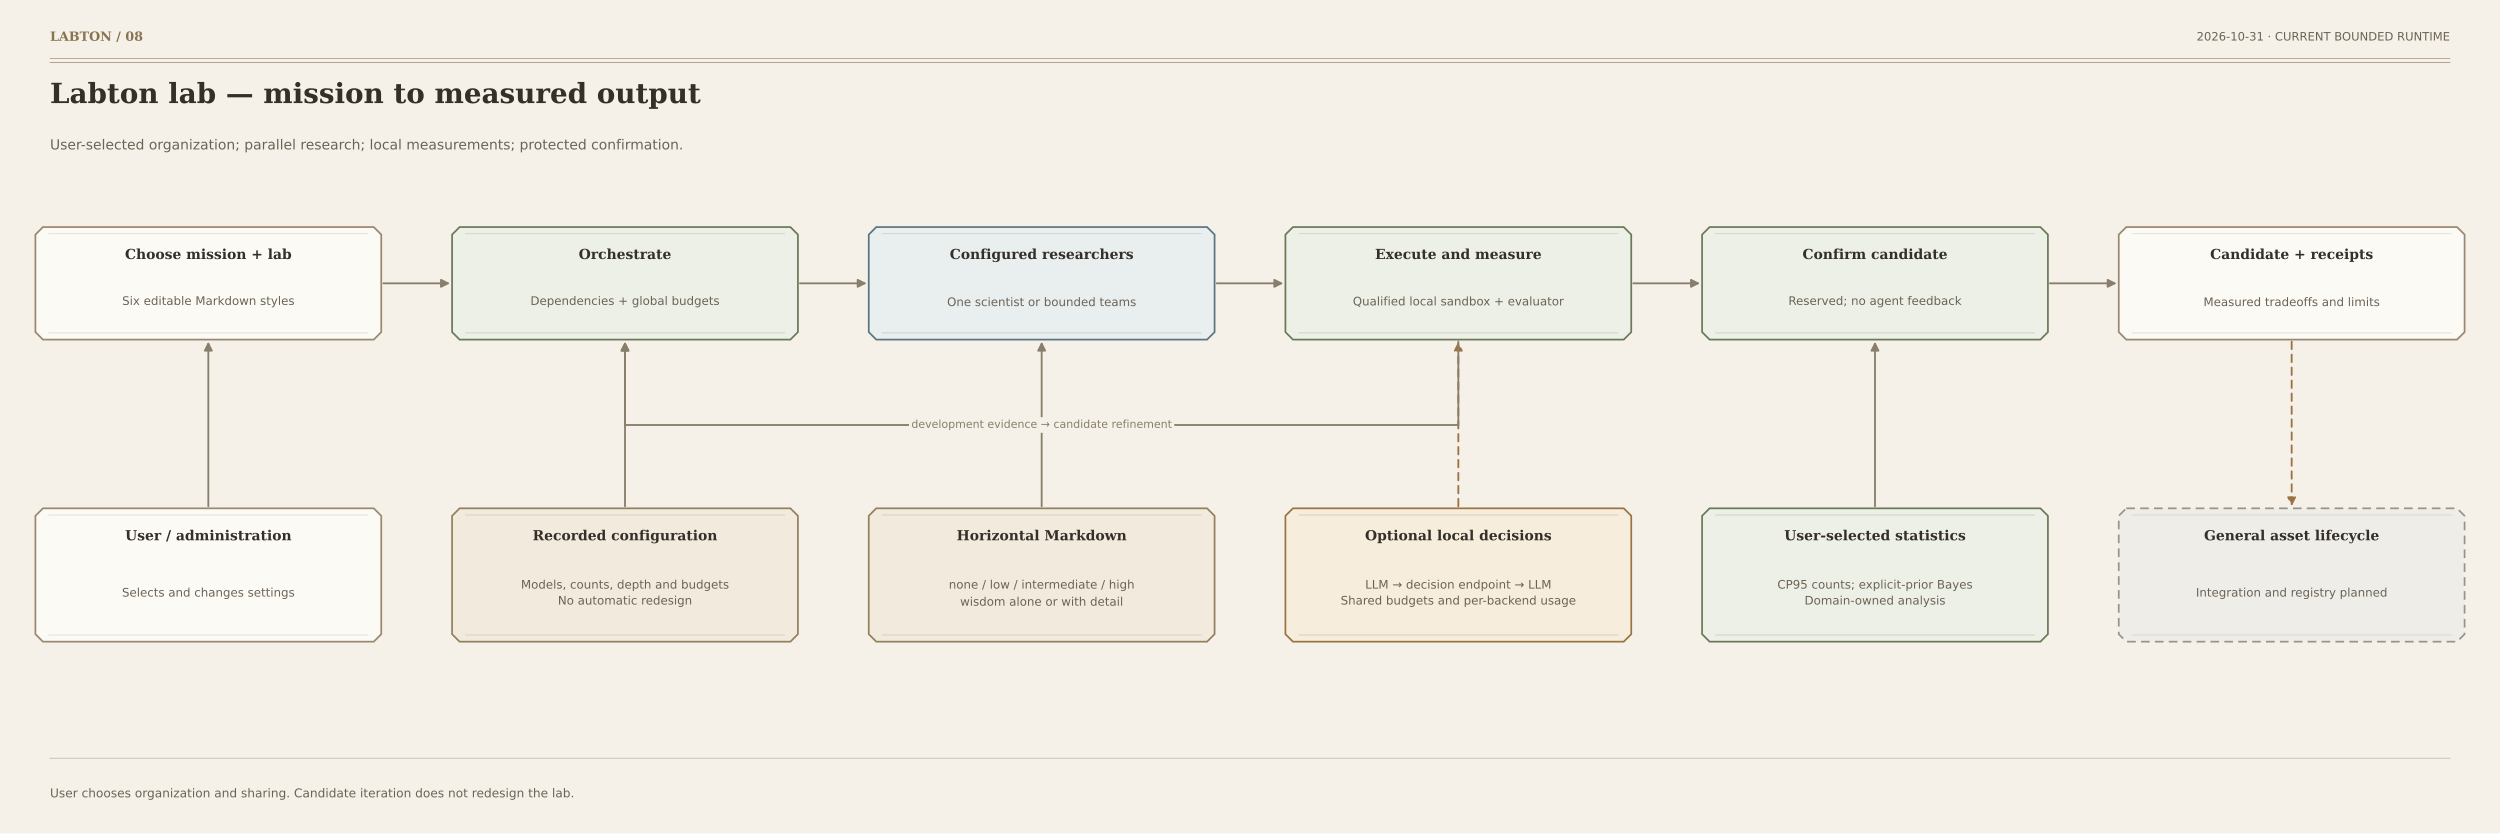
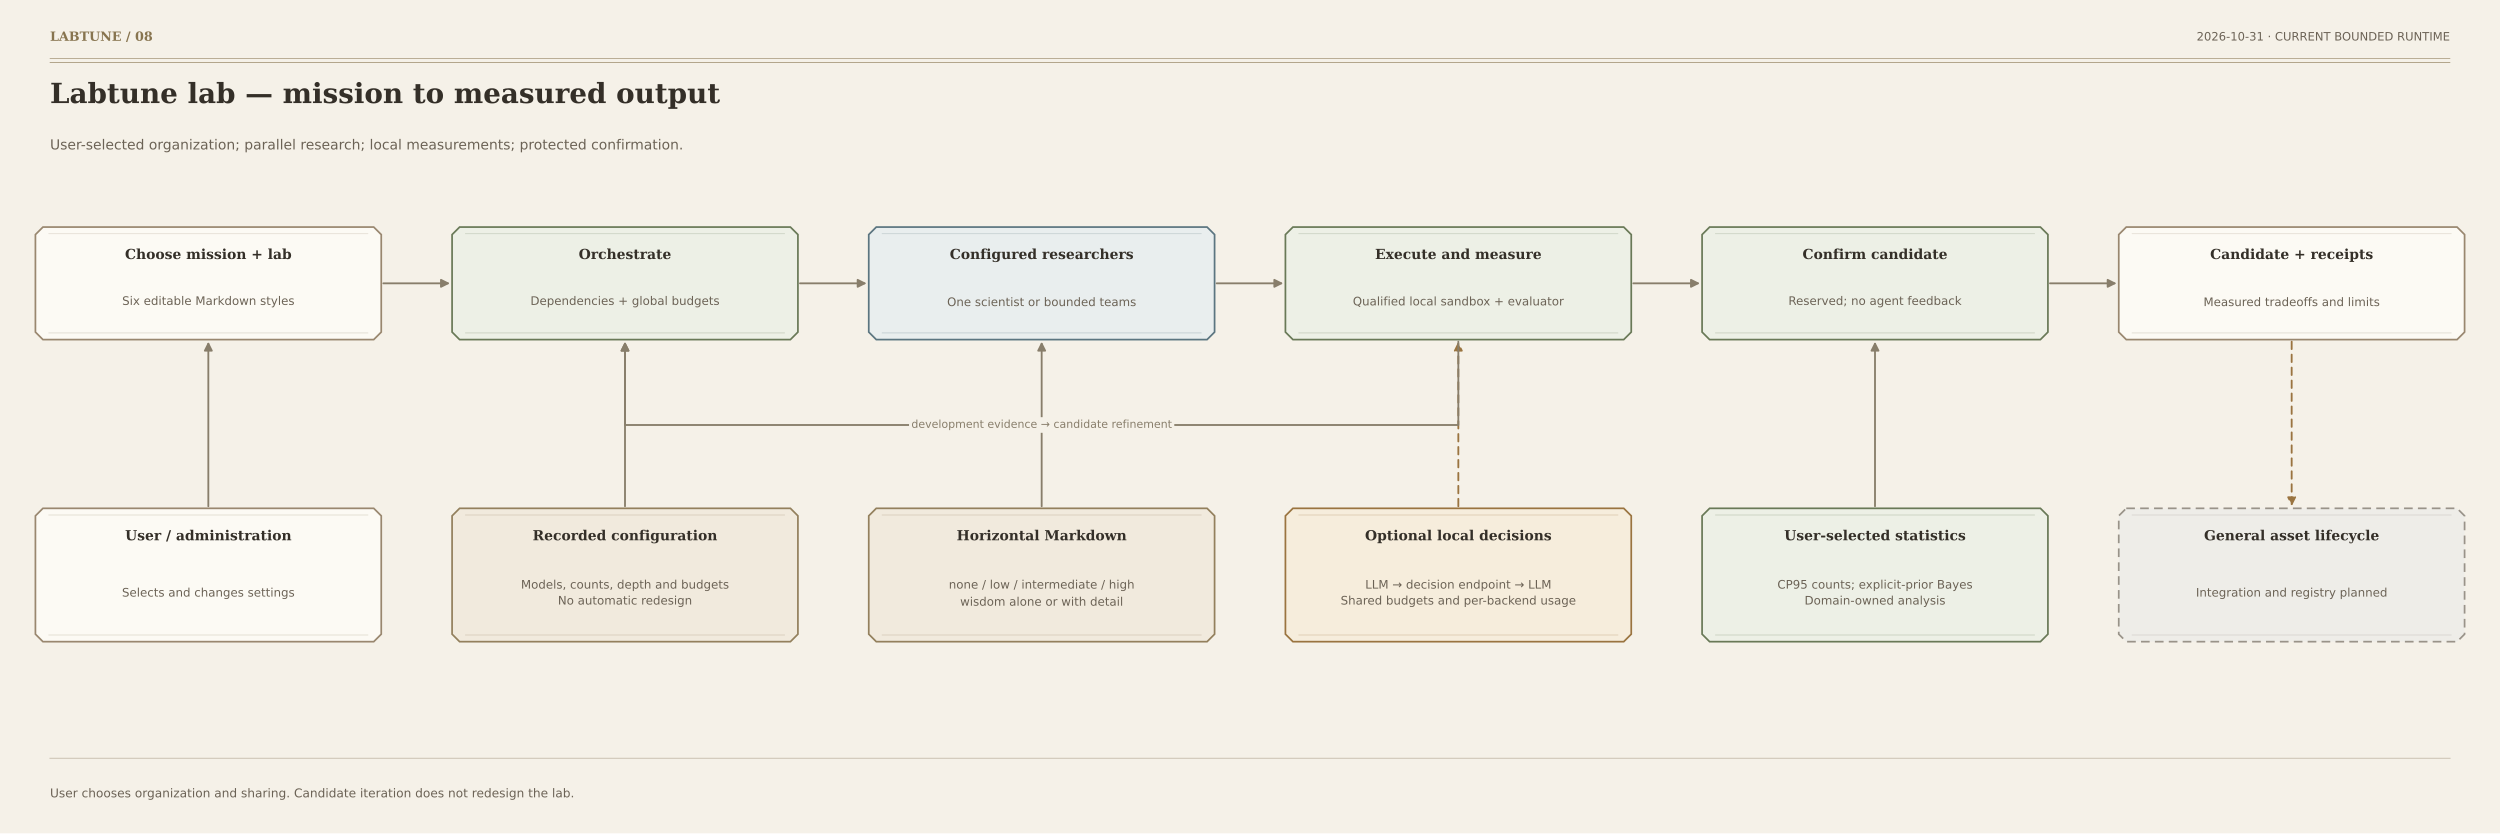
<svg xmlns="http://www.w3.org/2000/svg" width="2160pt" height="720pt" viewBox="0 0 2160 720" version="1.1">
  <defs>
    <style type="text/css">*{stroke-linejoin: round; stroke-linecap: butt}</style>
  </defs>
  <g id="figure_1">
    <g id="patch_1">
      <path d="M 0 720  L 2160 720  L 2160 0  L 0 0  z " style="fill: #f5f1e8" />
    </g>
    <g id="axes_1">
      <g id="patch_2">
-         <path d="M 331.2 244.8  L 387.011 244.8  " clip-path="url(#ped4c676564)" style="fill: none; stroke: #887e6b; stroke-width: 1.6; stroke-linecap: round" />
-         <path d="M 381.011 241.8  L 387.011 244.8  L 381.011 247.8  z " clip-path="url(#ped4c676564)" style="fill: #887e6b; stroke: #887e6b; stroke-width: 1.6; stroke-linecap: round" />
+         <path d="M 331.2 244.8  L 387.011 244.8  " clip-path="url(#pd4b52f6728)" style="fill: none; stroke: #887e6b; stroke-width: 1.6; stroke-linecap: round" />
+         <path d="M 381.011 241.8  L 387.011 244.8  L 381.011 247.8  z " clip-path="url(#pd4b52f6728)" style="fill: #887e6b; stroke: #887e6b; stroke-width: 1.6; stroke-linecap: round" />
      </g>
      <g id="patch_3">
-         <path d="M 691.2 244.8  L 747.011 244.8  " clip-path="url(#ped4c676564)" style="fill: none; stroke: #887e6b; stroke-width: 1.6; stroke-linecap: round" />
-         <path d="M 741.011 241.8  L 747.011 244.8  L 741.011 247.8  z " clip-path="url(#ped4c676564)" style="fill: #887e6b; stroke: #887e6b; stroke-width: 1.6; stroke-linecap: round" />
+         <path d="M 691.2 244.8  L 747.011 244.8  " clip-path="url(#pd4b52f6728)" style="fill: none; stroke: #887e6b; stroke-width: 1.6; stroke-linecap: round" />
+         <path d="M 741.011 241.8  L 747.011 244.8  L 741.011 247.8  z " clip-path="url(#pd4b52f6728)" style="fill: #887e6b; stroke: #887e6b; stroke-width: 1.6; stroke-linecap: round" />
      </g>
      <g id="patch_4">
-         <path d="M 1051.2 244.8  L 1107.011 244.8  " clip-path="url(#ped4c676564)" style="fill: none; stroke: #887e6b; stroke-width: 1.6; stroke-linecap: round" />
-         <path d="M 1101.011 241.8  L 1107.011 244.8  L 1101.011 247.8  z " clip-path="url(#ped4c676564)" style="fill: #887e6b; stroke: #887e6b; stroke-width: 1.6; stroke-linecap: round" />
+         <path d="M 1051.2 244.8  L 1107.011 244.8  " clip-path="url(#pd4b52f6728)" style="fill: none; stroke: #887e6b; stroke-width: 1.6; stroke-linecap: round" />
+         <path d="M 1101.011 241.8  L 1107.011 244.8  L 1101.011 247.8  z " clip-path="url(#pd4b52f6728)" style="fill: #887e6b; stroke: #887e6b; stroke-width: 1.6; stroke-linecap: round" />
      </g>
      <g id="patch_5">
-         <path d="M 1411.2 244.8  L 1467.011 244.8  " clip-path="url(#ped4c676564)" style="fill: none; stroke: #887e6b; stroke-width: 1.6; stroke-linecap: round" />
-         <path d="M 1461.011 241.8  L 1467.011 244.8  L 1461.011 247.8  z " clip-path="url(#ped4c676564)" style="fill: #887e6b; stroke: #887e6b; stroke-width: 1.6; stroke-linecap: round" />
+         <path d="M 1411.2 244.8  L 1467.011 244.8  " clip-path="url(#pd4b52f6728)" style="fill: none; stroke: #887e6b; stroke-width: 1.6; stroke-linecap: round" />
+         <path d="M 1461.011 241.8  L 1467.011 244.8  L 1461.011 247.8  z " clip-path="url(#pd4b52f6728)" style="fill: #887e6b; stroke: #887e6b; stroke-width: 1.6; stroke-linecap: round" />
      </g>
      <g id="patch_6">
-         <path d="M 1771.2 244.8  L 1827.011 244.8  " clip-path="url(#ped4c676564)" style="fill: none; stroke: #887e6b; stroke-width: 1.6; stroke-linecap: round" />
-         <path d="M 1821.011 241.8  L 1827.011 244.8  L 1821.011 247.8  z " clip-path="url(#ped4c676564)" style="fill: #887e6b; stroke: #887e6b; stroke-width: 1.6; stroke-linecap: round" />
+         <path d="M 1771.2 244.8  L 1827.011 244.8  " clip-path="url(#pd4b52f6728)" style="fill: none; stroke: #887e6b; stroke-width: 1.6; stroke-linecap: round" />
+         <path d="M 1821.011 241.8  L 1827.011 244.8  L 1821.011 247.8  z " clip-path="url(#pd4b52f6728)" style="fill: #887e6b; stroke: #887e6b; stroke-width: 1.6; stroke-linecap: round" />
      </g>
      <g id="patch_7">
-         <path d="M 180 437.4  L 180 296.989  " clip-path="url(#ped4c676564)" style="fill: none; stroke: #887e6b; stroke-width: 1.6; stroke-linecap: round" />
-         <path d="M 177 302.989  L 180 296.989  L 183 302.989  z " clip-path="url(#ped4c676564)" style="fill: #887e6b; stroke: #887e6b; stroke-width: 1.6; stroke-linecap: round" />
+         <path d="M 180 437.4  L 180 296.989  " clip-path="url(#pd4b52f6728)" style="fill: none; stroke: #887e6b; stroke-width: 1.6; stroke-linecap: round" />
+         <path d="M 177 302.989  L 180 296.989  L 183 302.989  z " clip-path="url(#pd4b52f6728)" style="fill: #887e6b; stroke: #887e6b; stroke-width: 1.6; stroke-linecap: round" />
      </g>
      <g id="patch_8">
-         <path d="M 540 437.4  L 540 296.989  " clip-path="url(#ped4c676564)" style="fill: none; stroke: #887e6b; stroke-width: 1.6; stroke-linecap: round" />
-         <path d="M 537 302.989  L 540 296.989  L 543 302.989  z " clip-path="url(#ped4c676564)" style="fill: #887e6b; stroke: #887e6b; stroke-width: 1.6; stroke-linecap: round" />
+         <path d="M 540 437.4  L 540 296.989  " clip-path="url(#pd4b52f6728)" style="fill: none; stroke: #887e6b; stroke-width: 1.6; stroke-linecap: round" />
+         <path d="M 537 302.989  L 540 296.989  L 543 302.989  z " clip-path="url(#pd4b52f6728)" style="fill: #887e6b; stroke: #887e6b; stroke-width: 1.6; stroke-linecap: round" />
      </g>
      <g id="patch_9">
-         <path d="M 900 437.4  L 900 296.989  " clip-path="url(#ped4c676564)" style="fill: none; stroke: #887e6b; stroke-width: 1.6; stroke-linecap: round" />
-         <path d="M 897 302.989  L 900 296.989  L 903 302.989  z " clip-path="url(#ped4c676564)" style="fill: #887e6b; stroke: #887e6b; stroke-width: 1.6; stroke-linecap: round" />
+         <path d="M 900 437.4  L 900 296.989  " clip-path="url(#pd4b52f6728)" style="fill: none; stroke: #887e6b; stroke-width: 1.6; stroke-linecap: round" />
+         <path d="M 897 302.989  L 900 296.989  L 903 302.989  z " clip-path="url(#pd4b52f6728)" style="fill: #887e6b; stroke: #887e6b; stroke-width: 1.6; stroke-linecap: round" />
      </g>
      <g id="patch_10">
-         <path d="M 1260 437.4  L 1260 296.989  " clip-path="url(#ped4c676564)" style="fill: none; stroke-dasharray: 6.4,4.8; stroke-dashoffset: 0; stroke: #9a7440; stroke-width: 1.6; stroke-linecap: round" />
-         <path d="M 1257 302.989  L 1260 296.989  L 1263 302.989  z " clip-path="url(#ped4c676564)" style="fill: #9a7440; stroke-dasharray: 6.4,4.8; stroke-dashoffset: 0; stroke: #9a7440; stroke-width: 1.6; stroke-linecap: round" />
+         <path d="M 1260 437.4  L 1260 296.989  " clip-path="url(#pd4b52f6728)" style="fill: none; stroke-dasharray: 6.4,4.8; stroke-dashoffset: 0; stroke: #9a7440; stroke-width: 1.6; stroke-linecap: round" />
+         <path d="M 1257 302.989  L 1260 296.989  L 1263 302.989  z " clip-path="url(#pd4b52f6728)" style="fill: #9a7440; stroke-dasharray: 6.4,4.8; stroke-dashoffset: 0; stroke: #9a7440; stroke-width: 1.6; stroke-linecap: round" />
      </g>
      <g id="patch_11">
-         <path d="M 1620 437.4  L 1620 296.989  " clip-path="url(#ped4c676564)" style="fill: none; stroke: #887e6b; stroke-width: 1.6; stroke-linecap: round" />
-         <path d="M 1617 302.989  L 1620 296.989  L 1623 302.989  z " clip-path="url(#ped4c676564)" style="fill: #887e6b; stroke: #887e6b; stroke-width: 1.6; stroke-linecap: round" />
+         <path d="M 1620 437.4  L 1620 296.989  " clip-path="url(#pd4b52f6728)" style="fill: none; stroke: #887e6b; stroke-width: 1.6; stroke-linecap: round" />
+         <path d="M 1617 302.989  L 1620 296.989  L 1623 302.989  z " clip-path="url(#pd4b52f6728)" style="fill: #887e6b; stroke: #887e6b; stroke-width: 1.6; stroke-linecap: round" />
      </g>
      <g id="patch_12">
-         <path d="M 1980 295.2  L 1980 435.611  " clip-path="url(#ped4c676564)" style="fill: none; stroke-dasharray: 6.4,4.8; stroke-dashoffset: 0; stroke: #9a7440; stroke-width: 1.6; stroke-linecap: round" />
-         <path d="M 1983 429.611  L 1980 435.611  L 1977 429.611  z " clip-path="url(#ped4c676564)" style="fill: #9a7440; stroke-dasharray: 6.4,4.8; stroke-dashoffset: 0; stroke: #9a7440; stroke-width: 1.6; stroke-linecap: round" />
+         <path d="M 1980 295.2  L 1980 435.611  " clip-path="url(#pd4b52f6728)" style="fill: none; stroke-dasharray: 6.4,4.8; stroke-dashoffset: 0; stroke: #9a7440; stroke-width: 1.6; stroke-linecap: round" />
+         <path d="M 1983 429.611  L 1980 435.611  L 1977 429.611  z " clip-path="url(#pd4b52f6728)" style="fill: #9a7440; stroke-dasharray: 6.4,4.8; stroke-dashoffset: 0; stroke: #9a7440; stroke-width: 1.6; stroke-linecap: round" />
      </g>
      <g id="patch_13">
-         <path d="M 1260 295.2  L 1260 367.2  L 540 367.2  L 540 296.989  " clip-path="url(#ped4c676564)" style="fill: none; stroke: #887e6b; stroke-width: 1.6; stroke-linecap: round" />
-         <path d="M 537 302.989  L 540 296.989  L 543 302.989  z " clip-path="url(#ped4c676564)" style="fill: #887e6b; stroke: #887e6b; stroke-width: 1.6; stroke-linecap: round" />
+         <path d="M 1260 295.2  L 1260 367.2  L 540 367.2  L 540 296.989  " clip-path="url(#pd4b52f6728)" style="fill: none; stroke: #887e6b; stroke-width: 1.6; stroke-linecap: round" />
+         <path d="M 537 302.989  L 540 296.989  L 543 302.989  z " clip-path="url(#pd4b52f6728)" style="fill: #887e6b; stroke: #887e6b; stroke-width: 1.6; stroke-linecap: round" />
      </g>
      <g id="line2d_1">
-         <path d="M 43.2 50.4  L 2116.8 50.4  " clip-path="url(#ped4c676564)" style="fill: none; stroke: #87744f; stroke-width: 0.5; stroke-linecap: square" />
+         <path d="M 43.2 50.4  L 2116.8 50.4  " clip-path="url(#pd4b52f6728)" style="fill: none; stroke: #87744f; stroke-width: 0.5; stroke-linecap: square" />
      </g>
      <g id="line2d_2">
-         <path d="M 43.2 54  L 2116.8 54  " clip-path="url(#ped4c676564)" style="fill: none; stroke: #87744f; stroke-width: 0.5; stroke-linecap: square" />
+         <path d="M 43.2 54  L 2116.8 54  " clip-path="url(#pd4b52f6728)" style="fill: none; stroke: #87744f; stroke-width: 0.5; stroke-linecap: square" />
      </g>
      <g id="line2d_3">
-         <path d="M 43.2 655.2  L 2116.8 655.2  " clip-path="url(#ped4c676564)" style="fill: none; stroke: #d2c9bc; stroke-linecap: square" />
+         <path d="M 43.2 655.2  L 2116.8 655.2  " clip-path="url(#pd4b52f6728)" style="fill: none; stroke: #d2c9bc; stroke-linecap: square" />
      </g>
      <g id="text_1">
-         <text style="font-weight: 700; font-size: 11px; font-family: 'DejaVu Serif'; text-anchor: start; fill: #87744f" x="43.2" y="35.257" transform="rotate(-0 43.2 35.25742)">LABTON / 08</text>
+         <text style="font-weight: 700; font-size: 11px; font-family: 'DejaVu Serif'; text-anchor: start; fill: #87744f" x="43.2" y="35.257" transform="rotate(-0 43.2 35.25742)">LABTUNE / 08</text>
      </g>
      <g id="text_2">
        <text style="font-size: 10px; font-family: 'DejaVu Sans'; text-anchor: end; fill: #6b6255" x="2116.8" y="34.998" transform="rotate(-0 2116.8 34.99766)">2026-10-31 · CURRENT BOUNDED RUNTIME</text>
      </g>
      <g id="text_3">
-         <text style="font-weight: 700; font-size: 24px; font-family: 'DejaVu Serif'; text-anchor: start; fill: #342f28" x="43.2" y="89.035" transform="rotate(-0 43.2 89.03531)">Labton lab — mission to measured output</text>
+         <text style="font-weight: 700; font-size: 24px; font-family: 'DejaVu Serif'; text-anchor: start; fill: #342f28" x="43.2" y="89.035" transform="rotate(-0 43.2 89.03531)">Labtune lab — mission to measured output</text>
      </g>
      <g id="text_4">
        <text style="font-size: 12px; font-family: 'DejaVu Sans'; text-anchor: start; fill: #6b6255" x="43.2" y="129.118" transform="rotate(-0 43.2 129.1177)">User-selected organization; parallel research; local measurements; protected confirmation.</text>
      </g>
      <g id="patch_14">
-         <path d="M 37.08 196.2  L 322.92 196.2  L 329.4 202.68  L 329.4 286.92  L 322.92 293.4  L 37.08 293.4  L 30.6 286.92  L 30.6 202.68  z " clip-path="url(#ped4c676564)" style="fill: #fcfaf4; stroke: #99876f; stroke-width: 1.5; stroke-linejoin: miter" />
+         <path d="M 37.08 196.2  L 322.92 196.2  L 329.4 202.68  L 329.4 286.92  L 322.92 293.4  L 37.08 293.4  L 30.6 286.92  L 30.6 202.68  z " clip-path="url(#pd4b52f6728)" style="fill: #fcfaf4; stroke: #99876f; stroke-width: 1.5; stroke-linejoin: miter" />
      </g>
      <g id="patch_15">
-         <path d="M 397.08 196.2  L 682.92 196.2  L 689.4 202.68  L 689.4 286.92  L 682.92 293.4  L 397.08 293.4  L 390.6 286.92  L 390.6 202.68  z " clip-path="url(#ped4c676564)" style="fill: #edf0e6; stroke: #697957; stroke-width: 1.5; stroke-linejoin: miter" />
+         <path d="M 397.08 196.2  L 682.92 196.2  L 689.4 202.68  L 689.4 286.92  L 682.92 293.4  L 397.08 293.4  L 390.6 286.92  L 390.6 202.68  z " clip-path="url(#pd4b52f6728)" style="fill: #edf0e6; stroke: #697957; stroke-width: 1.5; stroke-linejoin: miter" />
      </g>
      <g id="patch_16">
-         <path d="M 757.08 196.2  L 1042.92 196.2  L 1049.4 202.68  L 1049.4 286.92  L 1042.92 293.4  L 757.08 293.4  L 750.6 286.92  L 750.6 202.68  z " clip-path="url(#ped4c676564)" style="fill: #e9eeee; stroke: #5b7580; stroke-width: 1.5; stroke-linejoin: miter" />
+         <path d="M 757.08 196.2  L 1042.92 196.2  L 1049.4 202.68  L 1049.4 286.92  L 1042.92 293.4  L 757.08 293.4  L 750.6 286.92  L 750.6 202.68  z " clip-path="url(#pd4b52f6728)" style="fill: #e9eeee; stroke: #5b7580; stroke-width: 1.5; stroke-linejoin: miter" />
      </g>
      <g id="patch_17">
-         <path d="M 1117.08 196.2  L 1402.92 196.2  L 1409.4 202.68  L 1409.4 286.92  L 1402.92 293.4  L 1117.08 293.4  L 1110.6 286.92  L 1110.6 202.68  z " clip-path="url(#ped4c676564)" style="fill: #edf0e6; stroke: #697957; stroke-width: 1.5; stroke-linejoin: miter" />
+         <path d="M 1117.08 196.2  L 1402.92 196.2  L 1409.4 202.68  L 1409.4 286.92  L 1402.92 293.4  L 1117.08 293.4  L 1110.6 286.92  L 1110.6 202.68  z " clip-path="url(#pd4b52f6728)" style="fill: #edf0e6; stroke: #697957; stroke-width: 1.5; stroke-linejoin: miter" />
      </g>
      <g id="patch_18">
-         <path d="M 1477.08 196.2  L 1762.92 196.2  L 1769.4 202.68  L 1769.4 286.92  L 1762.92 293.4  L 1477.08 293.4  L 1470.6 286.92  L 1470.6 202.68  z " clip-path="url(#ped4c676564)" style="fill: #edf0e6; stroke: #697957; stroke-width: 1.5; stroke-linejoin: miter" />
+         <path d="M 1477.08 196.2  L 1762.92 196.2  L 1769.4 202.68  L 1769.4 286.92  L 1762.92 293.4  L 1477.08 293.4  L 1470.6 286.92  L 1470.6 202.68  z " clip-path="url(#pd4b52f6728)" style="fill: #edf0e6; stroke: #697957; stroke-width: 1.5; stroke-linejoin: miter" />
      </g>
      <g id="patch_19">
-         <path d="M 1837.08 196.2  L 2122.92 196.2  L 2129.4 202.68  L 2129.4 286.92  L 2122.92 293.4  L 1837.08 293.4  L 1830.6 286.92  L 1830.6 202.68  z " clip-path="url(#ped4c676564)" style="fill: #fcfaf4; stroke: #99876f; stroke-width: 1.5; stroke-linejoin: miter" />
+         <path d="M 1837.08 196.2  L 2122.92 196.2  L 2129.4 202.68  L 2129.4 286.92  L 2122.92 293.4  L 1837.08 293.4  L 1830.6 286.92  L 1830.6 202.68  z " clip-path="url(#pd4b52f6728)" style="fill: #fcfaf4; stroke: #99876f; stroke-width: 1.5; stroke-linejoin: miter" />
      </g>
      <g id="patch_20">
-         <path d="M 37.08 439.2  L 322.92 439.2  L 329.4 445.68  L 329.4 547.92  L 322.92 554.4  L 37.08 554.4  L 30.6 547.92  L 30.6 445.68  z " clip-path="url(#ped4c676564)" style="fill: #fcfaf4; stroke: #99876f; stroke-width: 1.5; stroke-linejoin: miter" />
+         <path d="M 37.08 439.2  L 322.92 439.2  L 329.4 445.68  L 329.4 547.92  L 322.92 554.4  L 37.08 554.4  L 30.6 547.92  L 30.6 445.68  z " clip-path="url(#pd4b52f6728)" style="fill: #fcfaf4; stroke: #99876f; stroke-width: 1.5; stroke-linejoin: miter" />
      </g>
      <g id="patch_21">
-         <path d="M 397.08 439.2  L 682.92 439.2  L 689.4 445.68  L 689.4 547.92  L 682.92 554.4  L 397.08 554.4  L 390.6 547.92  L 390.6 445.68  z " clip-path="url(#ped4c676564)" style="fill: #f1eadd; stroke: #93805d; stroke-width: 1.5; stroke-linejoin: miter" />
+         <path d="M 397.08 439.2  L 682.92 439.2  L 689.4 445.68  L 689.4 547.92  L 682.92 554.4  L 397.08 554.4  L 390.6 547.92  L 390.6 445.68  z " clip-path="url(#pd4b52f6728)" style="fill: #f1eadd; stroke: #93805d; stroke-width: 1.5; stroke-linejoin: miter" />
      </g>
      <g id="patch_22">
-         <path d="M 757.08 439.2  L 1042.92 439.2  L 1049.4 445.68  L 1049.4 547.92  L 1042.92 554.4  L 757.08 554.4  L 750.6 547.92  L 750.6 445.68  z " clip-path="url(#ped4c676564)" style="fill: #f1eadd; stroke: #93805d; stroke-width: 1.5; stroke-linejoin: miter" />
+         <path d="M 757.08 439.2  L 1042.92 439.2  L 1049.4 445.68  L 1049.4 547.92  L 1042.92 554.4  L 757.08 554.4  L 750.6 547.92  L 750.6 445.68  z " clip-path="url(#pd4b52f6728)" style="fill: #f1eadd; stroke: #93805d; stroke-width: 1.5; stroke-linejoin: miter" />
      </g>
      <g id="patch_23">
-         <path d="M 1117.08 439.2  L 1402.92 439.2  L 1409.4 445.68  L 1409.4 547.92  L 1402.92 554.4  L 1117.08 554.4  L 1110.6 547.92  L 1110.6 445.68  z " clip-path="url(#ped4c676564)" style="fill: #f6eddc; stroke: #9a7440; stroke-width: 1.5; stroke-linejoin: miter" />
+         <path d="M 1117.08 439.2  L 1402.92 439.2  L 1409.4 445.68  L 1409.4 547.92  L 1402.92 554.4  L 1117.08 554.4  L 1110.6 547.92  L 1110.6 445.68  z " clip-path="url(#pd4b52f6728)" style="fill: #f6eddc; stroke: #9a7440; stroke-width: 1.5; stroke-linejoin: miter" />
      </g>
      <g id="patch_24">
-         <path d="M 1477.08 439.2  L 1762.92 439.2  L 1769.4 445.68  L 1769.4 547.92  L 1762.92 554.4  L 1477.08 554.4  L 1470.6 547.92  L 1470.6 445.68  z " clip-path="url(#ped4c676564)" style="fill: #edf0e6; stroke: #697957; stroke-width: 1.5; stroke-linejoin: miter" />
+         <path d="M 1477.08 439.2  L 1762.92 439.2  L 1769.4 445.68  L 1769.4 547.92  L 1762.92 554.4  L 1477.08 554.4  L 1470.6 547.92  L 1470.6 445.68  z " clip-path="url(#pd4b52f6728)" style="fill: #edf0e6; stroke: #697957; stroke-width: 1.5; stroke-linejoin: miter" />
      </g>
      <g id="patch_25">
-         <path d="M 1837.08 439.2  L 2122.92 439.2  L 2129.4 445.68  L 2129.4 547.92  L 2122.92 554.4  L 1837.08 554.4  L 1830.6 547.92  L 1830.6 445.68  z " clip-path="url(#ped4c676564)" style="fill: #eeede8; stroke-dasharray: 7.5,4.5; stroke-dashoffset: 0; stroke: #999389; stroke-width: 1.5; stroke-linejoin: miter" />
+         <path d="M 1837.08 439.2  L 2122.92 439.2  L 2129.4 445.68  L 2129.4 547.92  L 2122.92 554.4  L 1837.08 554.4  L 1830.6 547.92  L 1830.6 445.68  z " clip-path="url(#pd4b52f6728)" style="fill: #eeede8; stroke-dasharray: 7.5,4.5; stroke-dashoffset: 0; stroke: #999389; stroke-width: 1.5; stroke-linejoin: miter" />
      </g>
      <g id="text_5">
        <text style="font-size: 10.5px; font-family: 'DejaVu Sans'; text-anchor: start; fill: #6b6255" x="43.2" y="688.888" transform="rotate(-0 43.2 688.8879)">User chooses organization and sharing. Candidate iteration does not redesign the lab.</text>
      </g>
      <g id="line2d_4">
-         <path d="M 42.12 201.96  L 317.88 201.96  " clip-path="url(#ped4c676564)" style="fill: none; stroke: #99876f; stroke-opacity: 0.35; stroke-width: 0.55; stroke-linecap: square" />
+         <path d="M 42.12 201.96  L 317.88 201.96  " clip-path="url(#pd4b52f6728)" style="fill: none; stroke: #99876f; stroke-opacity: 0.35; stroke-width: 0.55; stroke-linecap: square" />
      </g>
      <g id="line2d_5">
-         <path d="M 42.12 287.64  L 317.88 287.64  " clip-path="url(#ped4c676564)" style="fill: none; stroke: #99876f; stroke-opacity: 0.35; stroke-width: 0.55; stroke-linecap: square" />
+         <path d="M 42.12 287.64  L 317.88 287.64  " clip-path="url(#pd4b52f6728)" style="fill: none; stroke: #99876f; stroke-opacity: 0.35; stroke-width: 0.55; stroke-linecap: square" />
      </g>
      <g id="text_6">
        <text style="font-weight: 700; font-size: 12px; font-family: 'DejaVu Serif'; text-anchor: middle; fill: #342f28" x="180" y="223.798" transform="rotate(-0 180 223.7977)">Choose mission + lab</text>
      </g>
      <g id="text_7">
        <text style="font-size: 10.2px; font-family: 'DejaVu Sans'; text-anchor: middle; fill: #6b6255" x="180" y="263.455" transform="rotate(-0 180 263.4546)">Six editable Markdown styles</text>
      </g>
      <g id="line2d_6">
-         <path d="M 402.12 201.96  L 677.88 201.96  " clip-path="url(#ped4c676564)" style="fill: none; stroke: #697957; stroke-opacity: 0.35; stroke-width: 0.55; stroke-linecap: square" />
+         <path d="M 402.12 201.96  L 677.88 201.96  " clip-path="url(#pd4b52f6728)" style="fill: none; stroke: #697957; stroke-opacity: 0.35; stroke-width: 0.55; stroke-linecap: square" />
      </g>
      <g id="line2d_7">
-         <path d="M 402.12 287.64  L 677.88 287.64  " clip-path="url(#ped4c676564)" style="fill: none; stroke: #697957; stroke-opacity: 0.35; stroke-width: 0.55; stroke-linecap: square" />
+         <path d="M 402.12 287.64  L 677.88 287.64  " clip-path="url(#pd4b52f6728)" style="fill: none; stroke: #697957; stroke-opacity: 0.35; stroke-width: 0.55; stroke-linecap: square" />
      </g>
      <g id="text_8">
        <text style="font-weight: 700; font-size: 12px; font-family: 'DejaVu Serif'; text-anchor: middle; fill: #342f28" x="540" y="223.798" transform="rotate(-0 540 223.7977)">Orchestrate</text>
      </g>
      <g id="text_9">
        <text style="font-size: 10.2px; font-family: 'DejaVu Sans'; text-anchor: middle; fill: #6b6255" x="540" y="263.455" transform="rotate(-0 540 263.4546)">Dependencies + global budgets</text>
      </g>
      <g id="line2d_8">
-         <path d="M 762.12 201.96  L 1037.88 201.96  " clip-path="url(#ped4c676564)" style="fill: none; stroke: #5b7580; stroke-opacity: 0.35; stroke-width: 0.55; stroke-linecap: square" />
+         <path d="M 762.12 201.96  L 1037.88 201.96  " clip-path="url(#pd4b52f6728)" style="fill: none; stroke: #5b7580; stroke-opacity: 0.35; stroke-width: 0.55; stroke-linecap: square" />
      </g>
      <g id="line2d_9">
-         <path d="M 762.12 287.64  L 1037.88 287.64  " clip-path="url(#ped4c676564)" style="fill: none; stroke: #5b7580; stroke-opacity: 0.35; stroke-width: 0.55; stroke-linecap: square" />
+         <path d="M 762.12 287.64  L 1037.88 287.64  " clip-path="url(#pd4b52f6728)" style="fill: none; stroke: #5b7580; stroke-opacity: 0.35; stroke-width: 0.55; stroke-linecap: square" />
      </g>
      <g id="text_10">
        <text style="font-weight: 700; font-size: 12px; font-family: 'DejaVu Serif'; text-anchor: middle; fill: #342f28" x="900" y="223.798" transform="rotate(-0 900 223.7977)">Configured researchers</text>
      </g>
      <g id="text_11">
        <text style="font-size: 10.2px; font-family: 'DejaVu Sans'; text-anchor: middle; fill: #6b6255" x="900" y="264.443" transform="rotate(-0 900 264.4427)">One scientist or bounded teams</text>
      </g>
      <g id="line2d_10">
-         <path d="M 1122.12 201.96  L 1397.88 201.96  " clip-path="url(#ped4c676564)" style="fill: none; stroke: #697957; stroke-opacity: 0.35; stroke-width: 0.55; stroke-linecap: square" />
+         <path d="M 1122.12 201.96  L 1397.88 201.96  " clip-path="url(#pd4b52f6728)" style="fill: none; stroke: #697957; stroke-opacity: 0.35; stroke-width: 0.55; stroke-linecap: square" />
      </g>
      <g id="line2d_11">
-         <path d="M 1122.12 287.64  L 1397.88 287.64  " clip-path="url(#ped4c676564)" style="fill: none; stroke: #697957; stroke-opacity: 0.35; stroke-width: 0.55; stroke-linecap: square" />
+         <path d="M 1122.12 287.64  L 1397.88 287.64  " clip-path="url(#pd4b52f6728)" style="fill: none; stroke: #697957; stroke-opacity: 0.35; stroke-width: 0.55; stroke-linecap: square" />
      </g>
      <g id="text_12">
        <text style="font-weight: 700; font-size: 12px; font-family: 'DejaVu Serif'; text-anchor: middle; fill: #342f28" x="1260" y="223.798" transform="rotate(-0 1260 223.7977)">Execute and measure</text>
      </g>
      <g id="text_13">
        <text style="font-size: 10.2px; font-family: 'DejaVu Sans'; text-anchor: middle; fill: #6b6255" x="1260" y="263.858" transform="rotate(-0 1260 263.8578)">Qualified local sandbox + evaluator</text>
      </g>
      <g id="line2d_12">
-         <path d="M 1482.12 201.96  L 1757.88 201.96  " clip-path="url(#ped4c676564)" style="fill: none; stroke: #697957; stroke-opacity: 0.35; stroke-width: 0.55; stroke-linecap: square" />
+         <path d="M 1482.12 201.96  L 1757.88 201.96  " clip-path="url(#pd4b52f6728)" style="fill: none; stroke: #697957; stroke-opacity: 0.35; stroke-width: 0.55; stroke-linecap: square" />
      </g>
      <g id="line2d_13">
-         <path d="M 1482.12 287.64  L 1757.88 287.64  " clip-path="url(#ped4c676564)" style="fill: none; stroke: #697957; stroke-opacity: 0.35; stroke-width: 0.55; stroke-linecap: square" />
+         <path d="M 1482.12 287.64  L 1757.88 287.64  " clip-path="url(#pd4b52f6728)" style="fill: none; stroke: #697957; stroke-opacity: 0.35; stroke-width: 0.55; stroke-linecap: square" />
      </g>
      <g id="text_14">
        <text style="font-weight: 700; font-size: 12px; font-family: 'DejaVu Serif'; text-anchor: middle; fill: #342f28" x="1620" y="223.798" transform="rotate(-0 1620 223.7977)">Confirm candidate</text>
      </g>
      <g id="text_15">
        <text style="font-size: 10.2px; font-family: 'DejaVu Sans'; text-anchor: middle; fill: #6b6255" x="1620" y="263.455" transform="rotate(-0 1620 263.4546)">Reserved; no agent feedback</text>
      </g>
      <g id="line2d_14">
-         <path d="M 1842.12 201.96  L 2117.88 201.96  " clip-path="url(#ped4c676564)" style="fill: none; stroke: #99876f; stroke-opacity: 0.35; stroke-width: 0.55; stroke-linecap: square" />
+         <path d="M 1842.12 201.96  L 2117.88 201.96  " clip-path="url(#pd4b52f6728)" style="fill: none; stroke: #99876f; stroke-opacity: 0.35; stroke-width: 0.55; stroke-linecap: square" />
      </g>
      <g id="line2d_15">
-         <path d="M 1842.12 287.64  L 2117.88 287.64  " clip-path="url(#ped4c676564)" style="fill: none; stroke: #99876f; stroke-opacity: 0.35; stroke-width: 0.55; stroke-linecap: square" />
+         <path d="M 1842.12 287.64  L 2117.88 287.64  " clip-path="url(#pd4b52f6728)" style="fill: none; stroke: #99876f; stroke-opacity: 0.35; stroke-width: 0.55; stroke-linecap: square" />
      </g>
      <g id="text_16">
        <text style="font-weight: 700; font-size: 12px; font-family: 'DejaVu Serif'; text-anchor: middle; fill: #342f28" x="1980" y="223.798" transform="rotate(-0 1980 223.7977)">Candidate + receipts</text>
      </g>
      <g id="text_17">
        <text style="font-size: 10.2px; font-family: 'DejaVu Sans'; text-anchor: middle; fill: #6b6255" x="1980" y="264.443" transform="rotate(-0 1980 264.4427)">Measured tradeoffs and limits</text>
      </g>
      <g id="line2d_16">
-         <path d="M 42.12 444.96  L 317.88 444.96  " clip-path="url(#ped4c676564)" style="fill: none; stroke: #99876f; stroke-opacity: 0.35; stroke-width: 0.55; stroke-linecap: square" />
+         <path d="M 42.12 444.96  L 317.88 444.96  " clip-path="url(#pd4b52f6728)" style="fill: none; stroke: #99876f; stroke-opacity: 0.35; stroke-width: 0.55; stroke-linecap: square" />
      </g>
      <g id="line2d_17">
-         <path d="M 42.12 548.64  L 317.88 548.64  " clip-path="url(#ped4c676564)" style="fill: none; stroke: #99876f; stroke-opacity: 0.35; stroke-width: 0.55; stroke-linecap: square" />
+         <path d="M 42.12 548.64  L 317.88 548.64  " clip-path="url(#pd4b52f6728)" style="fill: none; stroke: #99876f; stroke-opacity: 0.35; stroke-width: 0.55; stroke-linecap: square" />
      </g>
      <g id="text_18">
        <text style="font-weight: 700; font-size: 12px; font-family: 'DejaVu Serif'; text-anchor: middle; fill: #342f28" x="180" y="466.798" transform="rotate(-0 180 466.7977)">User / administration</text>
      </g>
      <g id="text_19">
        <text style="font-size: 10.2px; font-family: 'DejaVu Sans'; text-anchor: middle; fill: #6b6255" x="180" y="515.455" transform="rotate(-0 180 515.4546)">Selects and changes settings</text>
      </g>
      <g id="line2d_18">
-         <path d="M 402.12 444.96  L 677.88 444.96  " clip-path="url(#ped4c676564)" style="fill: none; stroke: #93805d; stroke-opacity: 0.35; stroke-width: 0.55; stroke-linecap: square" />
+         <path d="M 402.12 444.96  L 677.88 444.96  " clip-path="url(#pd4b52f6728)" style="fill: none; stroke: #93805d; stroke-opacity: 0.35; stroke-width: 0.55; stroke-linecap: square" />
      </g>
      <g id="line2d_19">
-         <path d="M 402.12 548.64  L 677.88 548.64  " clip-path="url(#ped4c676564)" style="fill: none; stroke: #93805d; stroke-opacity: 0.35; stroke-width: 0.55; stroke-linecap: square" />
+         <path d="M 402.12 548.64  L 677.88 548.64  " clip-path="url(#pd4b52f6728)" style="fill: none; stroke: #93805d; stroke-opacity: 0.35; stroke-width: 0.55; stroke-linecap: square" />
      </g>
      <g id="text_20">
        <text style="font-weight: 700; font-size: 12px; font-family: 'DejaVu Serif'; text-anchor: middle; fill: #342f28" x="540" y="466.798" transform="rotate(-0 540 466.7977)">Recorded configuration</text>
      </g>
      <g id="text_21">
        <text style="font-size: 10.2px; font-family: 'DejaVu Sans'; fill: #6b6255" transform="translate(450.0798 508.5696)">Models, counts, depth and budgets</text>
        <text style="font-size: 10.2px; font-family: 'DejaVu Sans'; fill: #6b6255" transform="translate(481.9899 522.3396)">No automatic redesign</text>
      </g>
      <g id="line2d_20">
-         <path d="M 762.12 444.96  L 1037.88 444.96  " clip-path="url(#ped4c676564)" style="fill: none; stroke: #93805d; stroke-opacity: 0.35; stroke-width: 0.55; stroke-linecap: square" />
+         <path d="M 762.12 444.96  L 1037.88 444.96  " clip-path="url(#pd4b52f6728)" style="fill: none; stroke: #93805d; stroke-opacity: 0.35; stroke-width: 0.55; stroke-linecap: square" />
      </g>
      <g id="line2d_21">
-         <path d="M 762.12 548.64  L 1037.88 548.64  " clip-path="url(#ped4c676564)" style="fill: none; stroke: #93805d; stroke-opacity: 0.35; stroke-width: 0.55; stroke-linecap: square" />
+         <path d="M 762.12 548.64  L 1037.88 548.64  " clip-path="url(#pd4b52f6728)" style="fill: none; stroke: #93805d; stroke-opacity: 0.35; stroke-width: 0.55; stroke-linecap: square" />
      </g>
      <g id="text_22">
        <text style="font-weight: 700; font-size: 12px; font-family: 'DejaVu Serif'; text-anchor: middle; fill: #342f28" x="900" y="466.798" transform="rotate(-0 900 466.7977)">Horizontal Markdown</text>
      </g>
      <g id="text_23">
        <text style="font-size: 10.2px; font-family: 'DejaVu Sans'; fill: #6b6255" transform="translate(819.7539 508.5696)">none / low / intermediate / high</text>
        <text style="font-size: 10.2px; font-family: 'DejaVu Sans'; fill: #6b6255" transform="translate(829.5427 523.3277)">wisdom alone or with detail</text>
      </g>
      <g id="line2d_22">
-         <path d="M 1122.12 444.96  L 1397.88 444.96  " clip-path="url(#ped4c676564)" style="fill: none; stroke: #9a7440; stroke-opacity: 0.35; stroke-width: 0.55; stroke-linecap: square" />
+         <path d="M 1122.12 444.96  L 1397.88 444.96  " clip-path="url(#pd4b52f6728)" style="fill: none; stroke: #9a7440; stroke-opacity: 0.35; stroke-width: 0.55; stroke-linecap: square" />
      </g>
      <g id="line2d_23">
-         <path d="M 1122.12 548.64  L 1397.88 548.64  " clip-path="url(#ped4c676564)" style="fill: none; stroke: #9a7440; stroke-opacity: 0.35; stroke-width: 0.55; stroke-linecap: square" />
+         <path d="M 1122.12 548.64  L 1397.88 548.64  " clip-path="url(#pd4b52f6728)" style="fill: none; stroke: #9a7440; stroke-opacity: 0.35; stroke-width: 0.55; stroke-linecap: square" />
      </g>
      <g id="text_24">
        <text style="font-weight: 700; font-size: 12px; font-family: 'DejaVu Serif'; text-anchor: middle; fill: #342f28" x="1260" y="466.798" transform="rotate(-0 1260 466.7977)">Optional local decisions</text>
      </g>
      <g id="text_25">
        <text style="font-size: 10.2px; font-family: 'DejaVu Sans'; fill: #6b6255" transform="translate(1179.544 508.5696)">LLM → decision endpoint → LLM</text>
        <text style="font-size: 10.2px; font-family: 'DejaVu Sans'; fill: #6b6255" transform="translate(1158.304 522.3396)">Shared budgets and per-backend usage</text>
      </g>
      <g id="line2d_24">
-         <path d="M 1482.12 444.96  L 1757.88 444.96  " clip-path="url(#ped4c676564)" style="fill: none; stroke: #697957; stroke-opacity: 0.35; stroke-width: 0.55; stroke-linecap: square" />
+         <path d="M 1482.12 444.96  L 1757.88 444.96  " clip-path="url(#pd4b52f6728)" style="fill: none; stroke: #697957; stroke-opacity: 0.35; stroke-width: 0.55; stroke-linecap: square" />
      </g>
      <g id="line2d_25">
-         <path d="M 1482.12 548.64  L 1757.88 548.64  " clip-path="url(#ped4c676564)" style="fill: none; stroke: #697957; stroke-opacity: 0.35; stroke-width: 0.55; stroke-linecap: square" />
+         <path d="M 1482.12 548.64  L 1757.88 548.64  " clip-path="url(#pd4b52f6728)" style="fill: none; stroke: #697957; stroke-opacity: 0.35; stroke-width: 0.55; stroke-linecap: square" />
      </g>
      <g id="text_26">
        <text style="font-weight: 700; font-size: 12px; font-family: 'DejaVu Serif'; text-anchor: middle; fill: #342f28" x="1620" y="466.798" transform="rotate(-0 1620 466.7977)">User-selected statistics</text>
      </g>
      <g id="text_27">
        <text style="font-size: 10.2px; font-family: 'DejaVu Sans'; fill: #6b6255" transform="translate(1535.643 508.5696)">CP95 counts; explicit-prior Bayes</text>
        <text style="font-size: 10.2px; font-family: 'DejaVu Sans'; fill: #6b6255" transform="translate(1559.107 522.3396)">Domain-owned analysis</text>
      </g>
      <g id="line2d_26">
-         <path d="M 1842.12 444.96  L 2117.88 444.96  " clip-path="url(#ped4c676564)" style="fill: none; stroke: #999389; stroke-opacity: 0.35; stroke-width: 0.55; stroke-linecap: square" />
+         <path d="M 1842.12 444.96  L 2117.88 444.96  " clip-path="url(#pd4b52f6728)" style="fill: none; stroke: #999389; stroke-opacity: 0.35; stroke-width: 0.55; stroke-linecap: square" />
      </g>
      <g id="line2d_27">
-         <path d="M 1842.12 548.64  L 2117.88 548.64  " clip-path="url(#ped4c676564)" style="fill: none; stroke: #999389; stroke-opacity: 0.35; stroke-width: 0.55; stroke-linecap: square" />
+         <path d="M 1842.12 548.64  L 2117.88 548.64  " clip-path="url(#pd4b52f6728)" style="fill: none; stroke: #999389; stroke-opacity: 0.35; stroke-width: 0.55; stroke-linecap: square" />
      </g>
      <g id="text_28">
        <text style="font-weight: 700; font-size: 12px; font-family: 'DejaVu Serif'; text-anchor: middle; fill: #342f28" x="1980" y="466.798" transform="rotate(-0 1980 466.7977)">General asset lifecycle</text>
      </g>
      <g id="text_29">
        <text style="font-size: 10.2px; font-family: 'DejaVu Sans'; text-anchor: middle; fill: #6b6255" x="1980" y="515.455" transform="rotate(-0 1980 515.4546)">Integration and registry planned</text>
      </g>
      <g id="text_30">
        <g id="patch_26">
          <path d="M 785.417 373.945  L 1014.583 373.945  L 1014.583 360.455  L 785.417 360.455  z " style="fill: #f5f1e8" />
        </g>
        <text style="font-size: 9.5px; font-family: 'DejaVu Sans'; text-anchor: middle; fill: #887e6b" x="900" y="369.668" transform="rotate(-0 900 369.6681)">development evidence → candidate refinement</text>
      </g>
    </g>
  </g>
  <defs>
-     <clipPath id="ped4c676564">
+     <clipPath id="pd4b52f6728">
      <rect x="0" y="0" width="2160" height="720" />
    </clipPath>
  </defs>
</svg>
